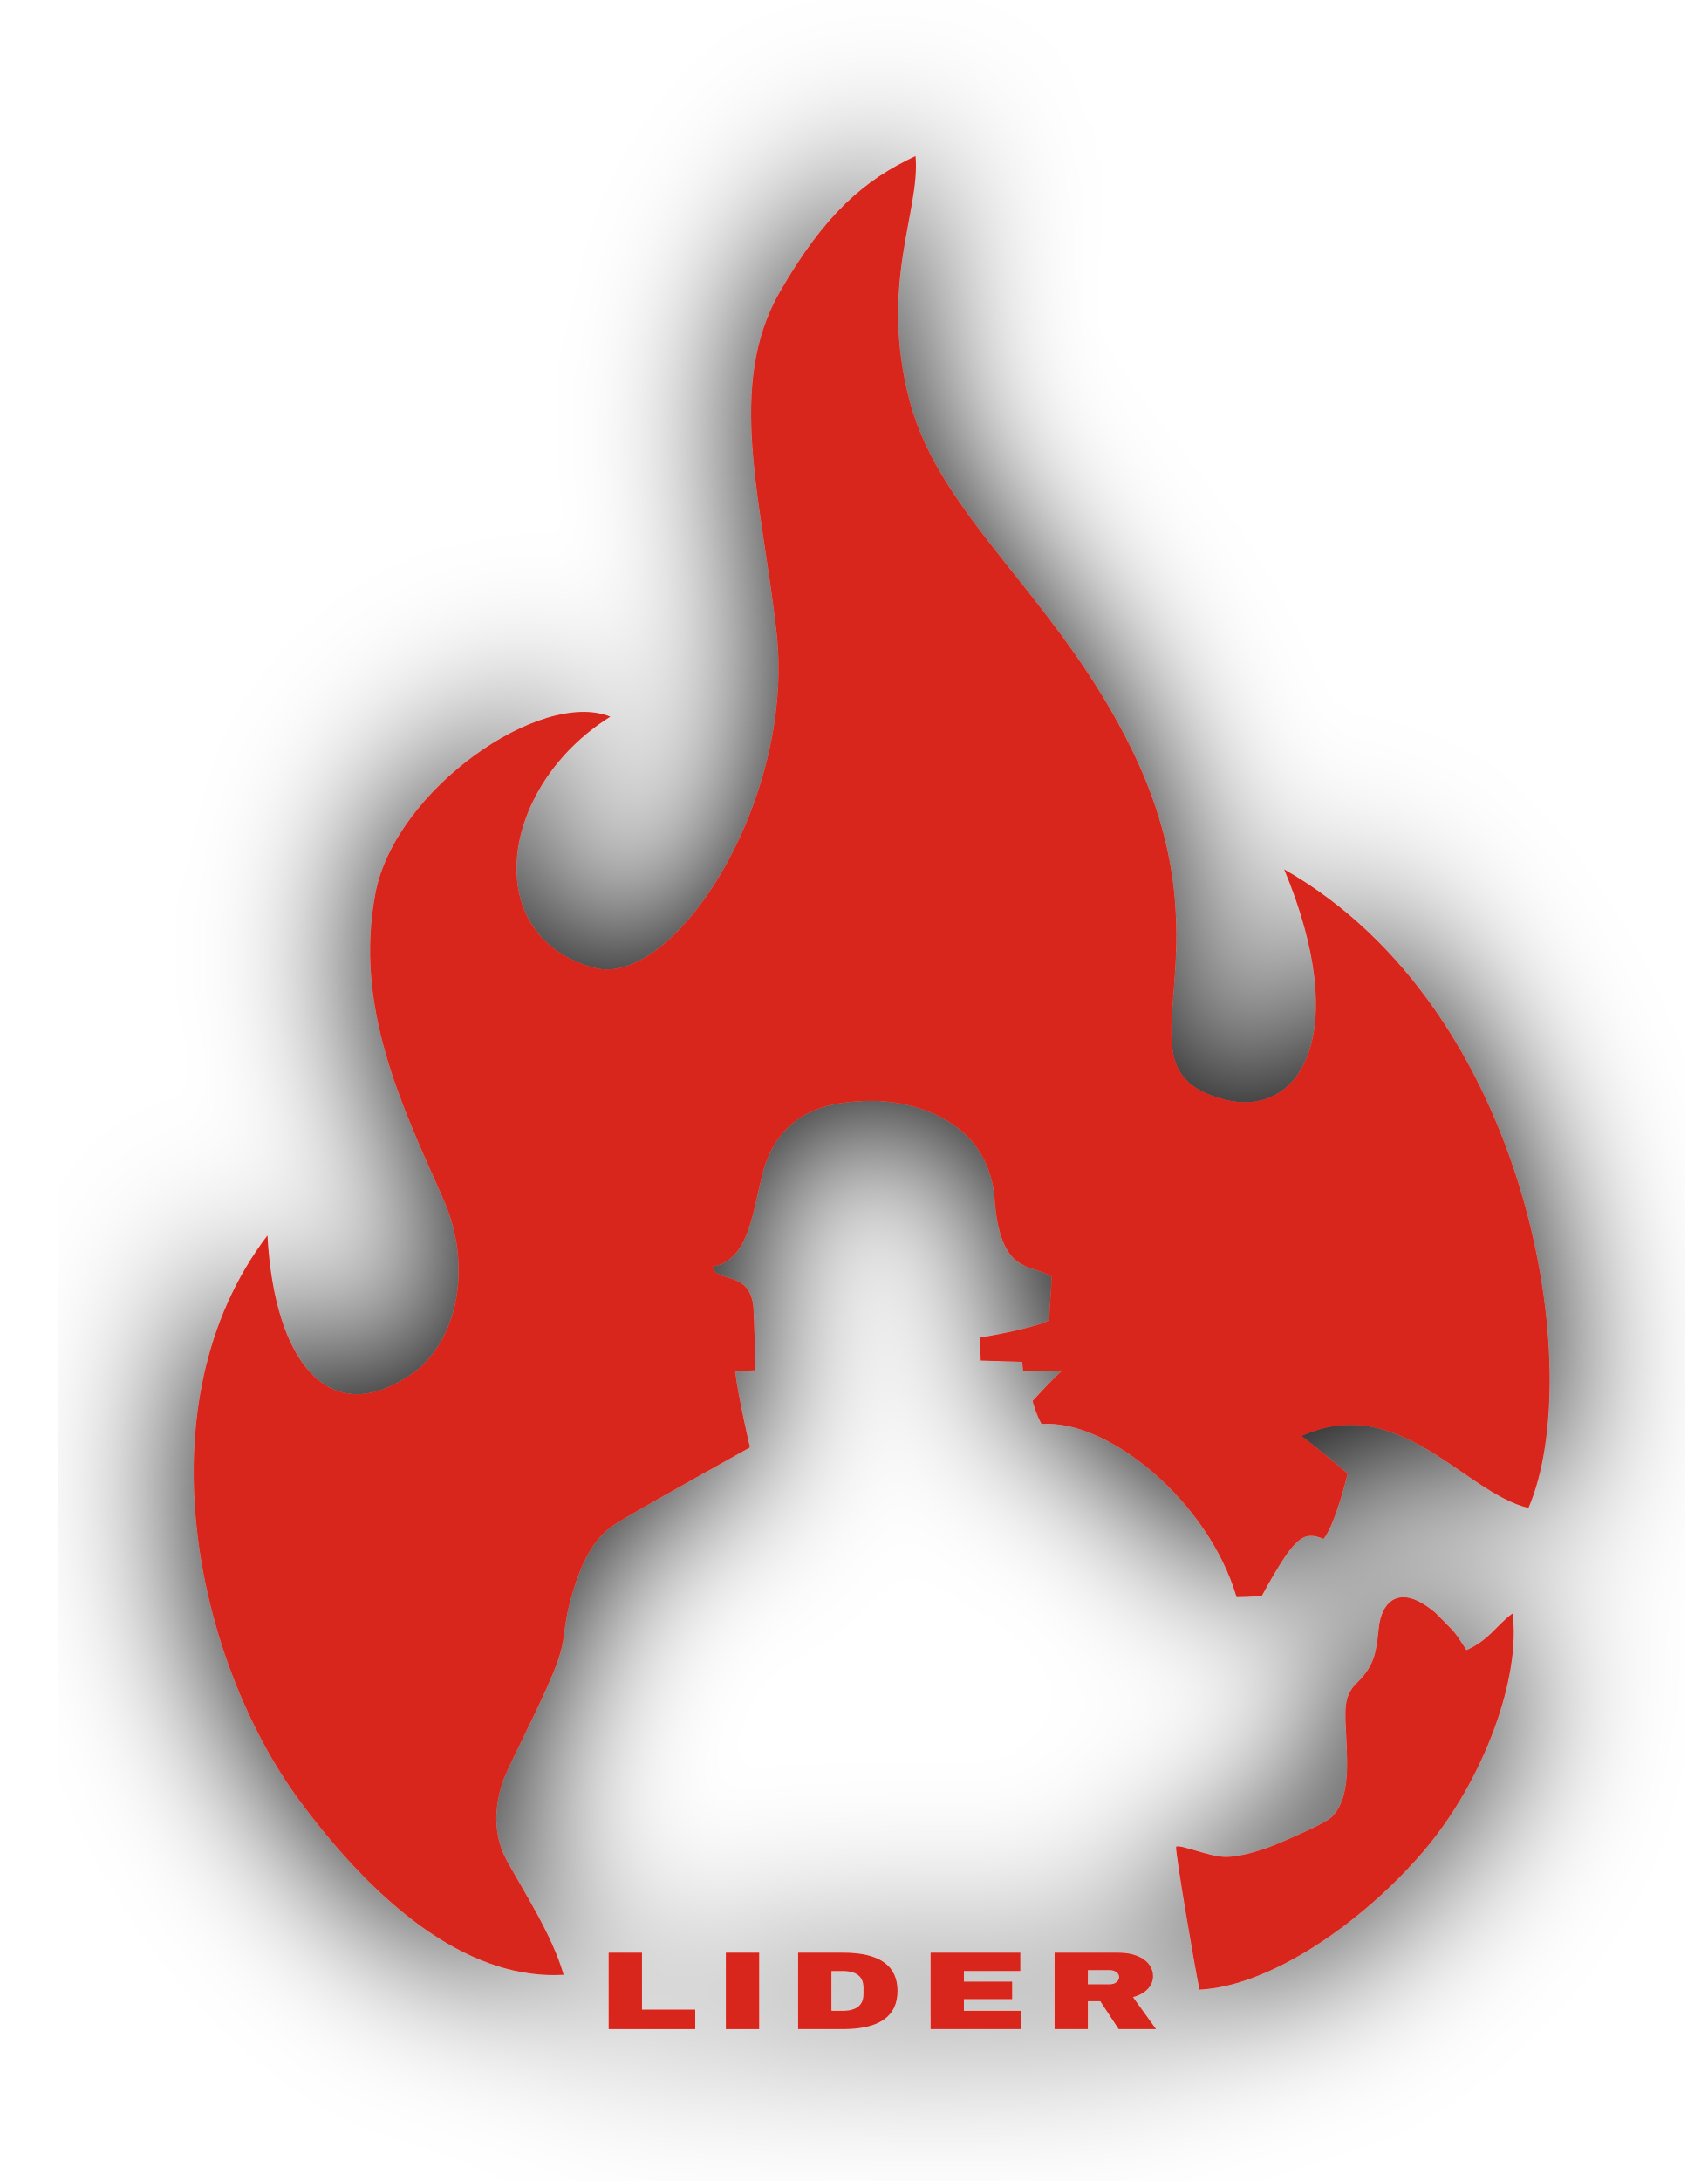
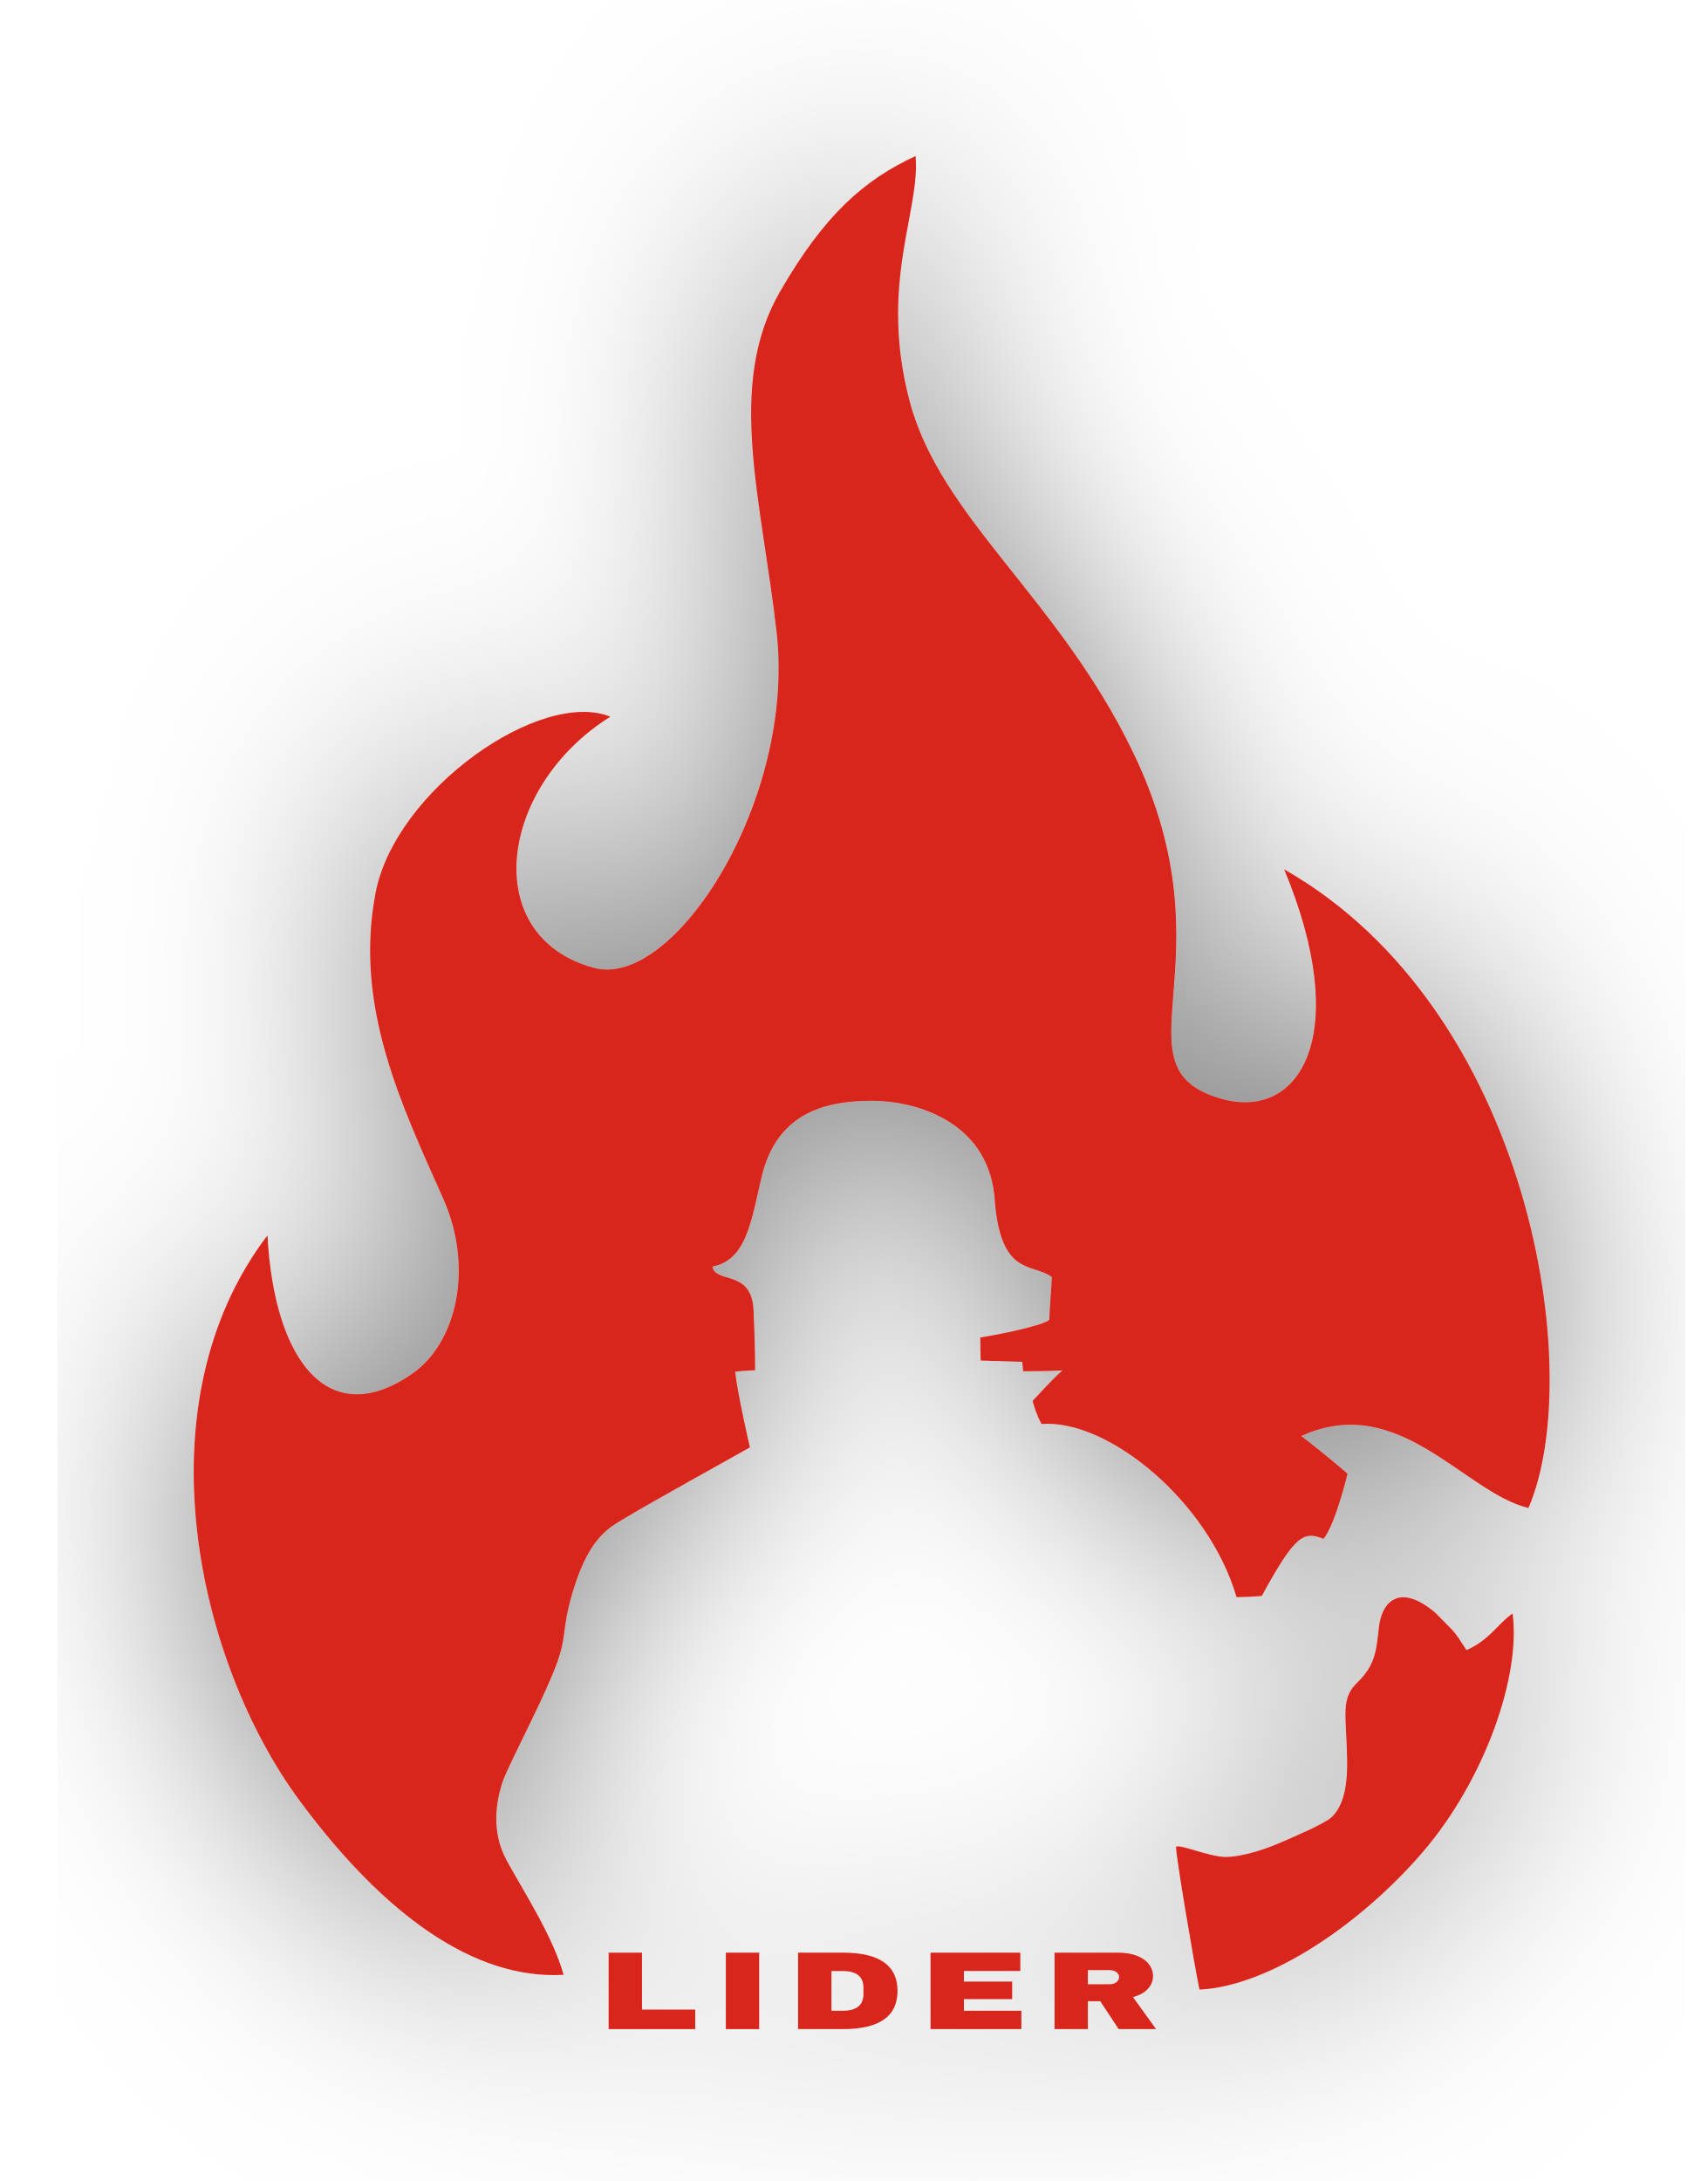
<svg xmlns="http://www.w3.org/2000/svg" version="1.1" id="Layer_1" x="0px" y="0px" width="166px" height="212px" viewBox="-2.5 -3.833 166 212" style="enable-background:new -2.5 -3.833 166 212;" xml:space="preserve">
  <style type="text/css">
	.st0{filter:url(#NewFilter);}
	.st1{fill:#D9271F;}
</style>
  <filter id="NewFilter">
    <feOffset in="SourceAlpha" result="offOut" dx="0" dy="0" />
-     <feGaussianBlur in="offOut" result="blurOut" stdDeviation="8" />
+     <feGaussianBlur in="offOut" result="blurOut" stdDeviation="12" />
+     <feFlood flood-color="#000000" flood-opacity="0.5" result="offsetColor" />
+     <feComposite in="offsetColor" in2="blurOut" operator="in" result="blurOut" />
    <feBlend in="SourceGraphic" in2="blurOut" mode="normal" />
  </filter>
  <g class="st0">
    <path class="st1" d="M26.667,171.25c-10-13.5-15.667-38.583-3.167-55c0.667,12.333,6,19,14,13.5c4.417-3,6.075-10.366,3.083-17.083   C36.5,103.5,31.917,94,34,83c1.904-10.053,16.083-19.917,22.833-17.167c-10.917,6.833-12.768,21.41-1.583,24.417   C63,92.333,74.833,74,73,57.667c-1.451-12.928-4.94-24.04,0.333-33.167C77.667,17,81.5,13.667,86.5,11.333   c0.5,5.333-3.583,12.375-0.583,23.792s14.477,19.108,21.75,34.208C117.5,89.75,105.36,99.985,116.333,103   c7.583,2.083,12.667-6.333,6-22.333c24,13.667,29.417,49,23.75,62.083c-6.25-1.5-12.583-11.333-22.083-7   c2.5,1.917,4.5,3.667,4.5,3.667s-1.167,4.875-2.333,6.333c-1.917-0.75-2.708-0.5-6,5.542c-0.792,0.083-1.958,0.125-2.458,0.125   c-2.75-9.375-12.542-17.333-18.958-16.833c-0.5-0.917-0.708-1.667-0.875-2.25c0.75-0.75,1.833-2.042,2.917-2.958   c-1.5,0.083-3.833,0.083-3.833,0.083l-0.083-0.917l-4.042-0.125c0,0-0.042-1.083-0.042-2.25c1.75-0.25,6.167-1.167,6.708-1.708   c0.039-1.217,0.208-3,0.25-4.167c-1.958-1.417-5.083,0.042-5.583-7.917c-0.792-7.417-7.958-9.208-11.853-9.208   s-8.772,0.75-10.563,6.583c-1.167,4.333-1.38,8.865-5.005,9.531c0.328,1.703,3.816,0.239,4.005,4.219   c0.167,3.5,0.151,5.859,0.151,5.859s-1,0.031-1.938,0.141c0.25,2.25,1.438,7.359,1.438,7.359S60.276,142.5,58.5,143.583   c-1.659,1.012-3.623,1.794-5.25,7.083c-1.333,4.333-0.417,4.333-2,8.167c-1.583,3.833-4.447,9.121-4.947,10.704   s-1.136,4.546,0.447,7.462s4.458,7.292,5.542,11.125C43.625,188.625,34.843,182.288,26.667,171.25z M111.833,175.667   c-0.125,0.333,1.771,11.521,2.271,13.896c6.914-0.342,15.817-6.498,21.729-13.396c6-7,9.526-17.065,8.708-23.167   c-1.563,1.125-2.208,2.542-4.479,3.563c-1.375-2.125-1.021-1.563-3.021-3.625c-3.604-3.042-5.25-0.938-5.5,1.437   c-0.243,2.313-0.375,3.604-2,5.25c-1.792,1.646-1.146,3.167-1.083,7.708c0.05,3.625-0.875,4.833-1.5,5.458s-3.854,2-5.167,2.563   c-1.129,0.484-3.5,1.333-5.208,1.313C114.979,176.625,112.292,175.438,111.833,175.667z" />
    <path class="st1" d="M56.667,185.973h3.241v5.53h5.177v1.9h-8.418V185.973z" />
    <path class="st1" d="M68.062,193.403v-7.431h3.241v7.431H68.062z" />
    <path class="st1" d="M84.75,189.688c0,2.477-1.766,3.715-5.295,3.715h-4.37v-7.431h4.37   C82.985,185.973,84.75,187.212,84.75,189.688z M78.327,191.621h1.07c1.359,0,2.039-0.536,2.039-1.609v-0.647   c0-1.073-0.68-1.609-2.039-1.609h-1.07V191.621z" />
    <path class="st1" d="M87.961,185.973h8.726v1.782h-5.484v1.026h4.692v1.706h-4.692v1.134h5.587v1.782h-8.828L87.961,185.973   L87.961,185.973z" />
    <path class="st1" d="M109.093,189.483c-0.333,0.367-0.816,0.637-1.452,0.81l2.243,3.11h-3.637l-1.789-2.711h-1.202v2.711h-3.241   v-7.431h6.174c0.724,0,1.342,0.103,1.855,0.309c0.513,0.205,0.899,0.482,1.158,0.831c0.259,0.35,0.389,0.729,0.389,1.14   C109.591,188.705,109.425,189.116,109.093,189.483z M106.028,187.863c-0.176-0.13-0.391-0.194-0.646-0.194h-2.126v1.371h2.126   c0.255,0,0.47-0.066,0.646-0.199c0.176-0.134,0.264-0.298,0.264-0.492S106.204,187.992,106.028,187.863z" />
  </g>
</svg>
